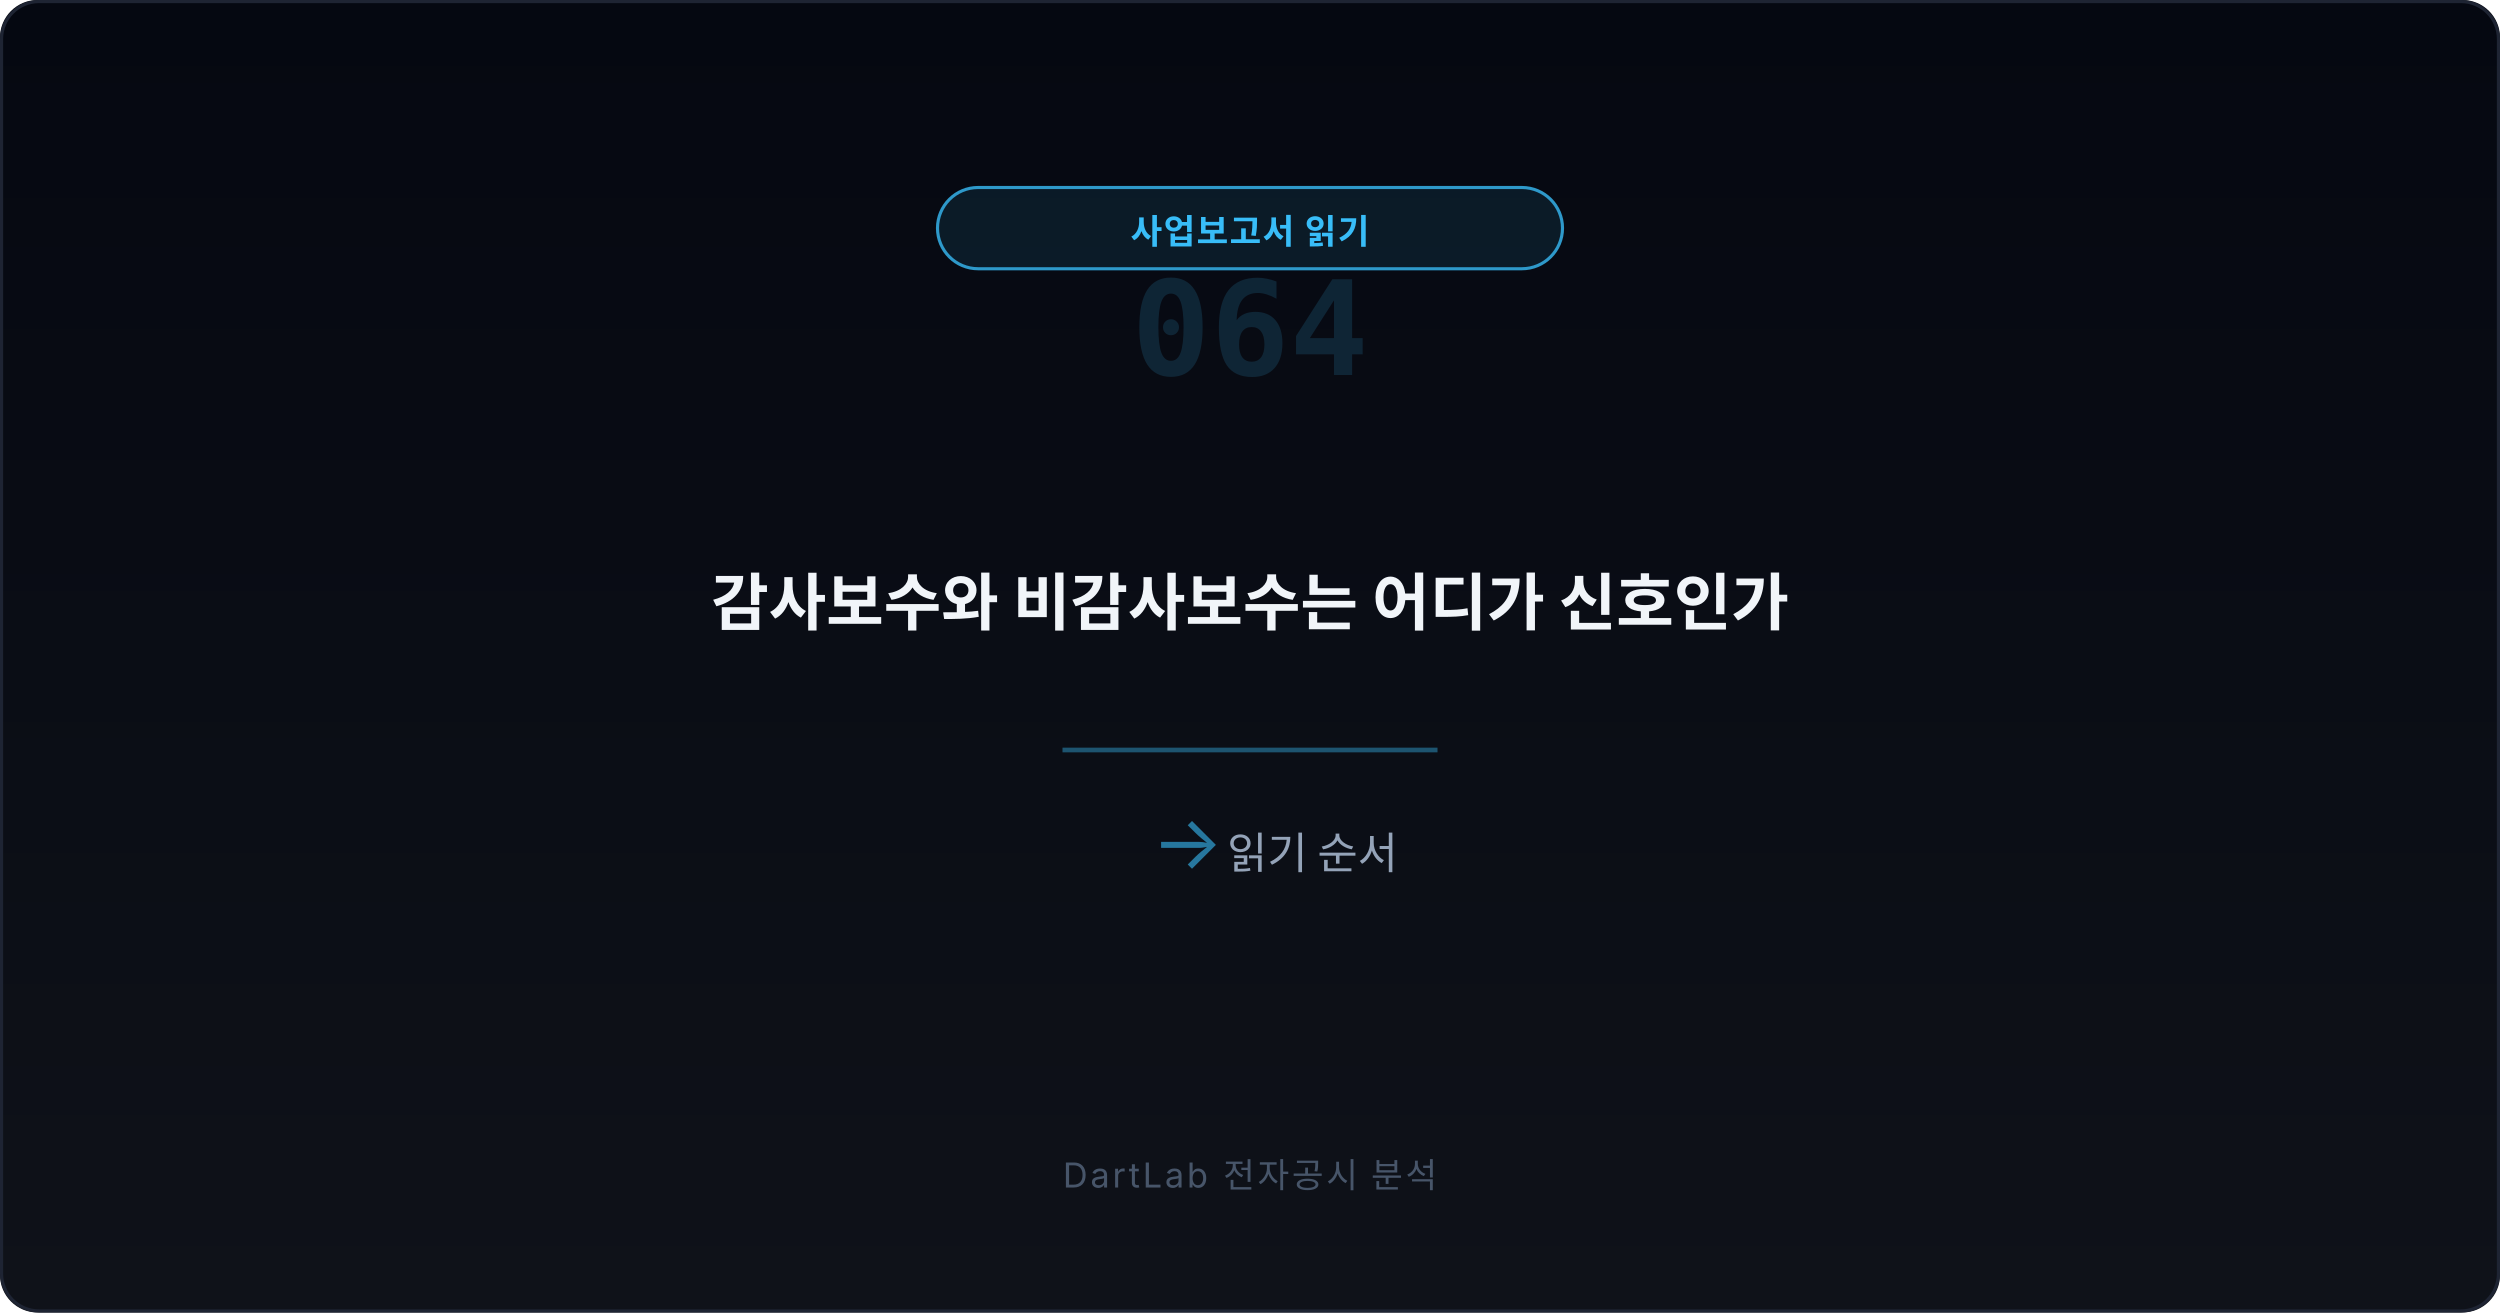
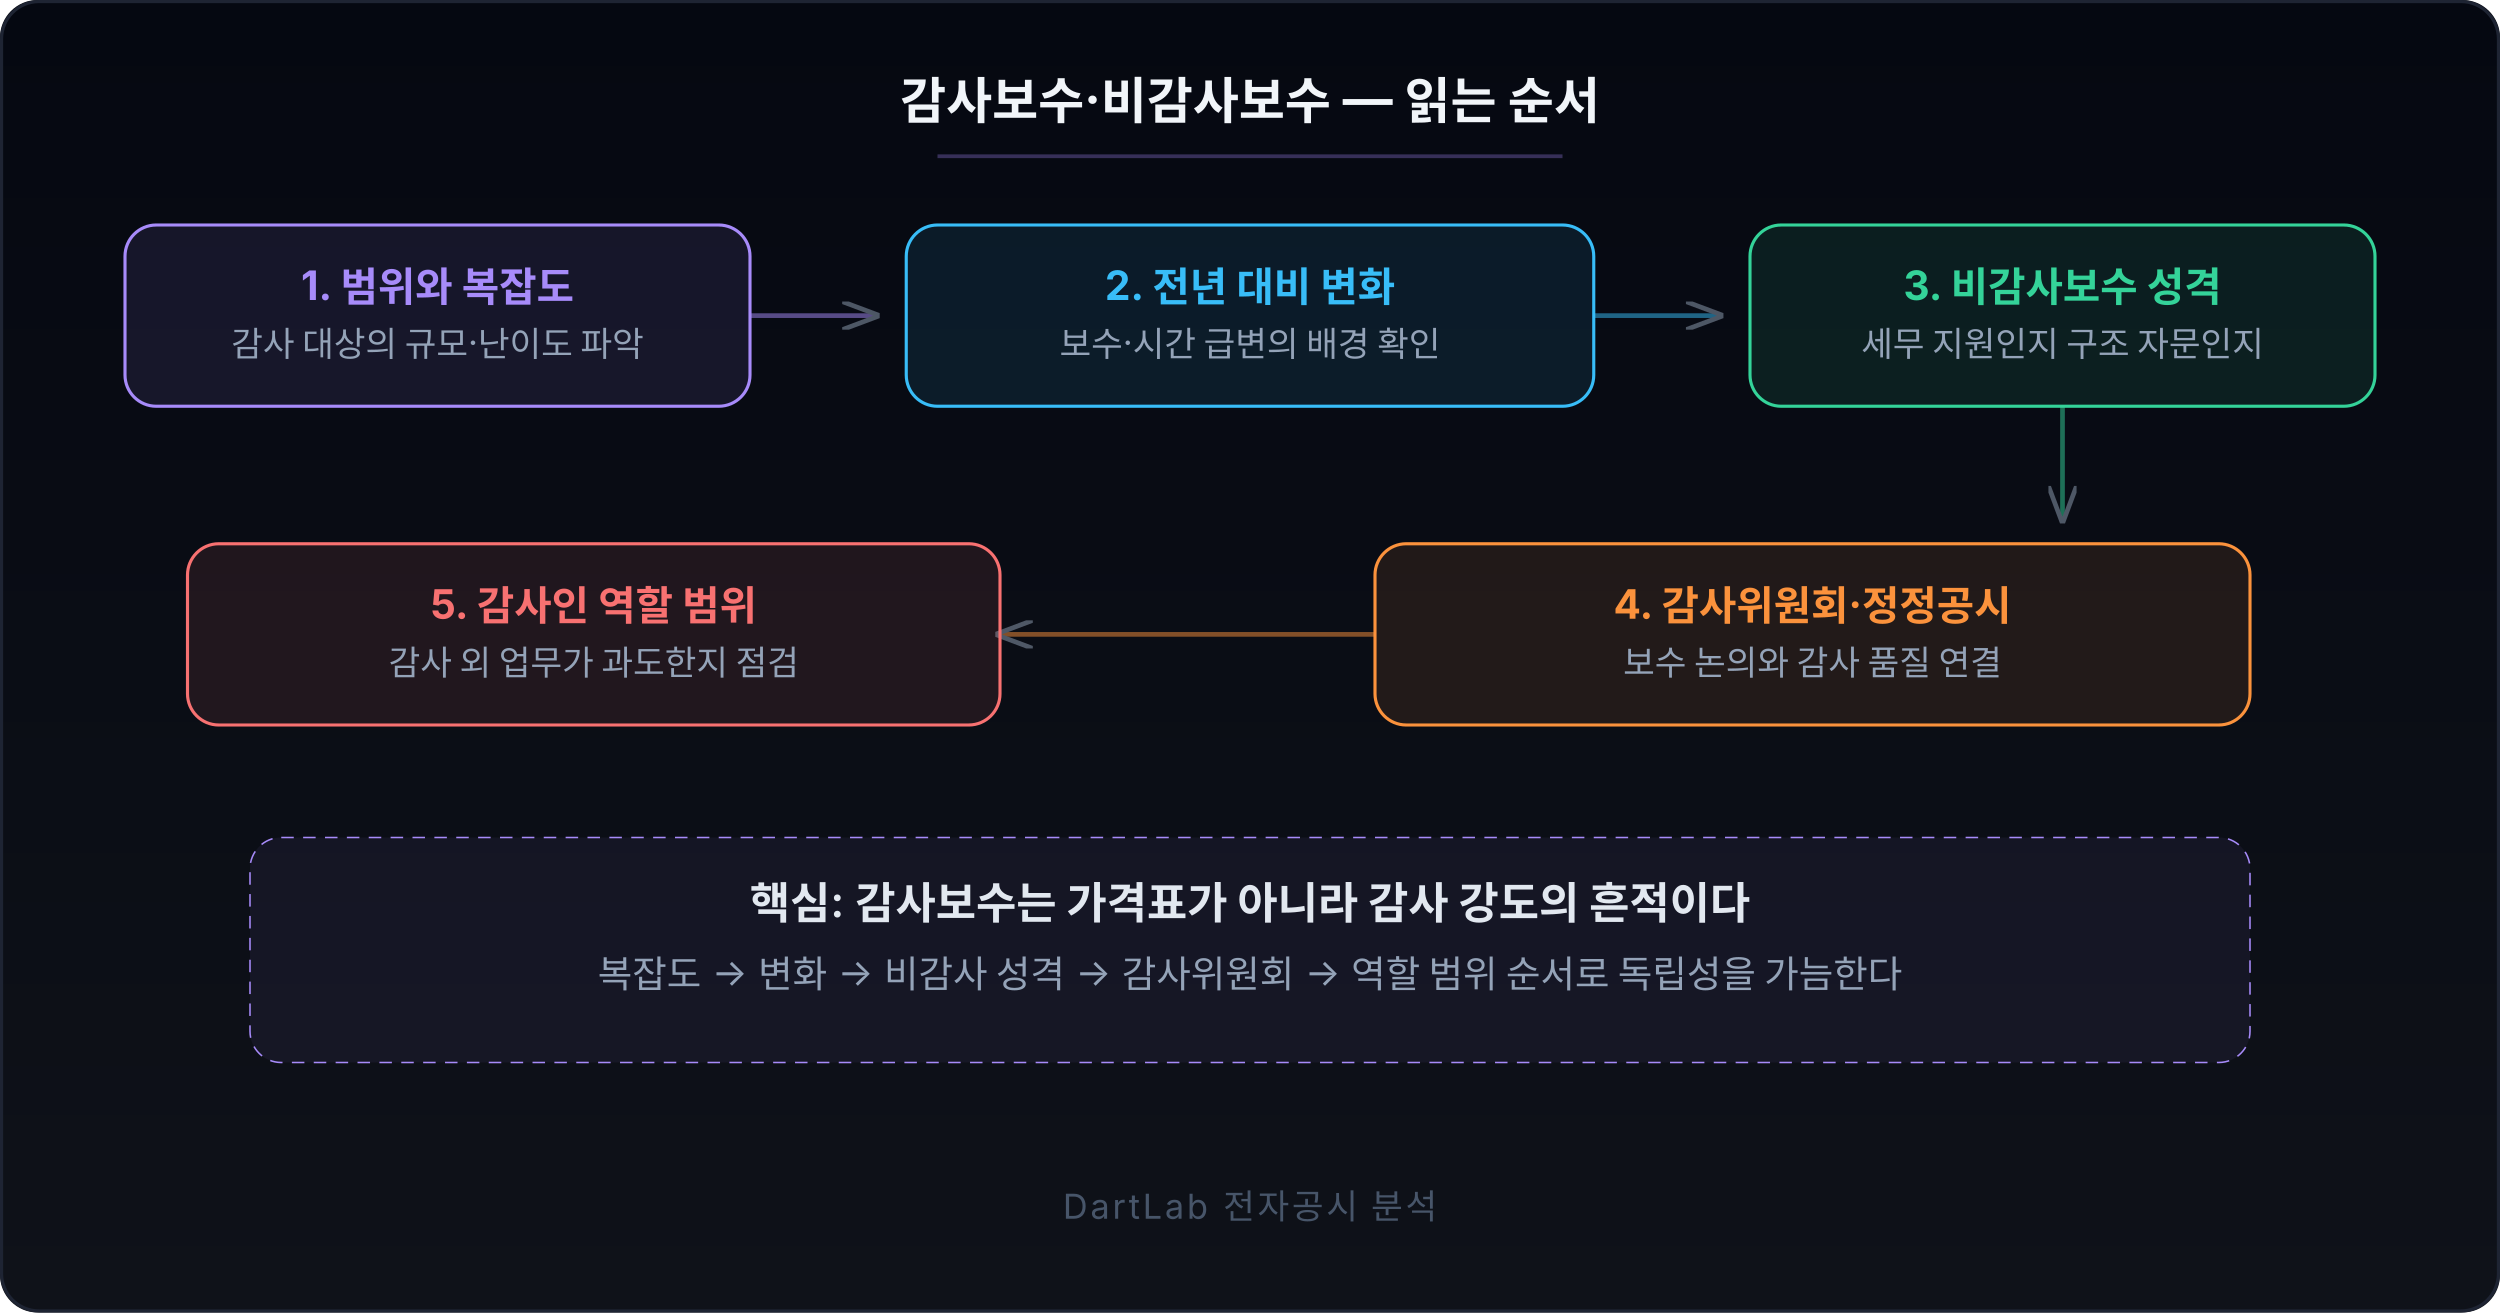
<svg xmlns="http://www.w3.org/2000/svg" viewBox="0 0 800 420" fill="none">
  <defs>
    <linearGradient id="bg" x1="0" y1="0" x2="0" y2="1">
      <stop offset="0%" stop-color="#050811" />
      <stop offset="100%" stop-color="#0f1219" />
    </linearGradient>
+     <marker id="arrow" markerWidth="8" markerHeight="6" refX="7" refY="3" orient="auto">
+       <path d="M0,0 L8,3 L0,6" fill="none" stroke="#94a3b8" stroke-width="1" />
+     </marker>
  </defs>
  <rect width="800" height="420" rx="12" fill="url(#bg)" />
  <rect x="0.5" y="0.5" width="799" height="419" rx="12" stroke="#1e2433" stroke-width="1" fill="none" />
-   <rect x="300" y="60" width="200" height="26" rx="13" fill="rgba(56,189,248,0.12)" stroke="#38bdf8" stroke-width="1" opacity="0.8" />
-   <text x="400" y="78" text-anchor="middle" font-family="Inter, system-ui, sans-serif" font-size="11" font-weight="600" fill="#38bdf8" letter-spacing="0.04em">사업보고서 읽기</text>
-   <text x="400" y="120" text-anchor="middle" font-family="JetBrains Mono, monospace" font-size="42" font-weight="800" fill="#38bdf8" opacity="0.15">064</text>
-   <text x="400" y="200" text-anchor="middle" font-family="Pretendard, Inter, sans-serif" font-size="20" font-weight="700" fill="#f1f5f9">감사보수와 비감사보수는 어디가 신호인가</text>
-   <line x1="340" y1="240" x2="460" y2="240" stroke="#38bdf8" stroke-width="1.5" opacity="0.4" />
-   <text x="380" y="278" text-anchor="middle" font-family="Inter, system-ui, sans-serif" font-size="24" fill="#38bdf8" opacity="0.6">→</text>
-   <text x="420" y="278" text-anchor="middle" font-family="Pretendard, Inter, sans-serif" font-size="14" fill="#94a3b8">읽기 순서</text>
-   <text x="400" y="380" text-anchor="middle" font-family="Inter, system-ui, sans-serif" font-size="11" fill="#475569" letter-spacing="0.08em">DartLab 전자공시 분석</text>
+   <text x="400" y="38" text-anchor="middle" font-family="Pretendard, Inter, sans-serif" font-size="16" font-weight="700" fill="#f1f5f9">감사보수·비감사보수 — 읽는 순서</text>
+   <line x1="300" y1="50" x2="500" y2="50" stroke="#a78bfa" stroke-width="1.2" opacity="0.3" />
+   <rect x="40" y="72" width="200" height="58" rx="10" fill="rgba(167,139,250,0.10)" stroke="#a78bfa" stroke-width="1" />
+   <text x="140" y="96" text-anchor="middle" font-family="Pretendard, Inter, sans-serif" font-size="13" font-weight="700" fill="#a78bfa">1. 범위와 복잡도</text>
+   <text x="140" y="114" text-anchor="middle" font-family="Inter, system-ui, sans-serif" font-size="11" fill="#94a3b8">감사 대상의 규모·난이도 파악</text>
+   <path d="M240 101 L280 101" stroke="#a78bfa" stroke-width="1.5" opacity="0.5" marker-end="url(#arrow)" />
+   <rect x="290" y="72" width="220" height="58" rx="10" fill="rgba(56,189,248,0.10)" stroke="#38bdf8" stroke-width="1" />
+   <text x="400" y="96" text-anchor="middle" font-family="Pretendard, Inter, sans-serif" font-size="13" font-weight="700" fill="#38bdf8">2. 전년 대비 변화</text>
+   <text x="400" y="114" text-anchor="middle" font-family="Inter, system-ui, sans-serif" font-size="11" fill="#94a3b8">보수·시간 급변의 배경 확인</text>
+   <path d="M510 101 L550 101" stroke="#38bdf8" stroke-width="1.5" opacity="0.5" marker-end="url(#arrow)" />
+   <rect x="560" y="72" width="200" height="58" rx="10" fill="rgba(52,211,153,0.10)" stroke="#34d399" stroke-width="1" />
+   <text x="660" y="96" text-anchor="middle" font-family="Pretendard, Inter, sans-serif" font-size="13" font-weight="700" fill="#34d399">3. 비감사보수 성격</text>
+   <text x="660" y="114" text-anchor="middle" font-family="Inter, system-ui, sans-serif" font-size="11" fill="#94a3b8">세무 지원인지 구조 자문인지</text>
+   <path d="M660 130 L660 166" stroke="#34d399" stroke-width="1.5" opacity="0.5" marker-end="url(#arrow)" />
+   <rect x="440" y="174" width="280" height="58" rx="10" fill="rgba(251,146,60,0.10)" stroke="#fb923c" stroke-width="1" />
+   <text x="580" y="198" text-anchor="middle" font-family="Pretendard, Inter, sans-serif" font-size="13" font-weight="700" fill="#fb923c">4. 감사위원회·정정공시</text>
+   <text x="580" y="216" text-anchor="middle" font-family="Inter, system-ui, sans-serif" font-size="11" fill="#94a3b8">보수 논의와 감사 품질 연결</text>
+   <path d="M440 203 L320 203" stroke="#fb923c" stroke-width="1.5" opacity="0.5" marker-end="url(#arrow)" />
+   <rect x="60" y="174" width="260" height="58" rx="10" fill="rgba(248,113,113,0.10)" stroke="#f87171" stroke-width="1" />
+   <text x="190" y="198" text-anchor="middle" font-family="Pretendard, Inter, sans-serif" font-size="13" font-weight="700" fill="#f87171">5. 감사인 역할 범위</text>
+   <text x="190" y="216" text-anchor="middle" font-family="Inter, system-ui, sans-serif" font-size="11" fill="#94a3b8">감사 외 업무가 과도한지 점검</text>
+   <rect x="80" y="268" width="640" height="72" rx="10" fill="rgba(167,139,250,0.06)" stroke="#a78bfa" stroke-width="0.5" stroke-dasharray="4 3" />
+   <text x="400" y="294" text-anchor="middle" font-family="Pretendard, Inter, sans-serif" font-size="14" font-weight="600" fill="#e2e8f0">핵심: 감사보수는 가격표가 아니라 감사 강도의 흔적이다</text>
+   <text x="400" y="316" text-anchor="middle" font-family="Inter, system-ui, sans-serif" font-size="12" fill="#94a3b8">복잡도 → 변화 → 비감사 성격 → 감사위원회 → 역할 범위 순서로 독립성을 가늠한다</text>
+   <text x="400" y="390" text-anchor="middle" font-family="Inter, system-ui, sans-serif" font-size="11" fill="#475569" letter-spacing="0.08em">DartLab 전자공시 분석</text>
</svg>
